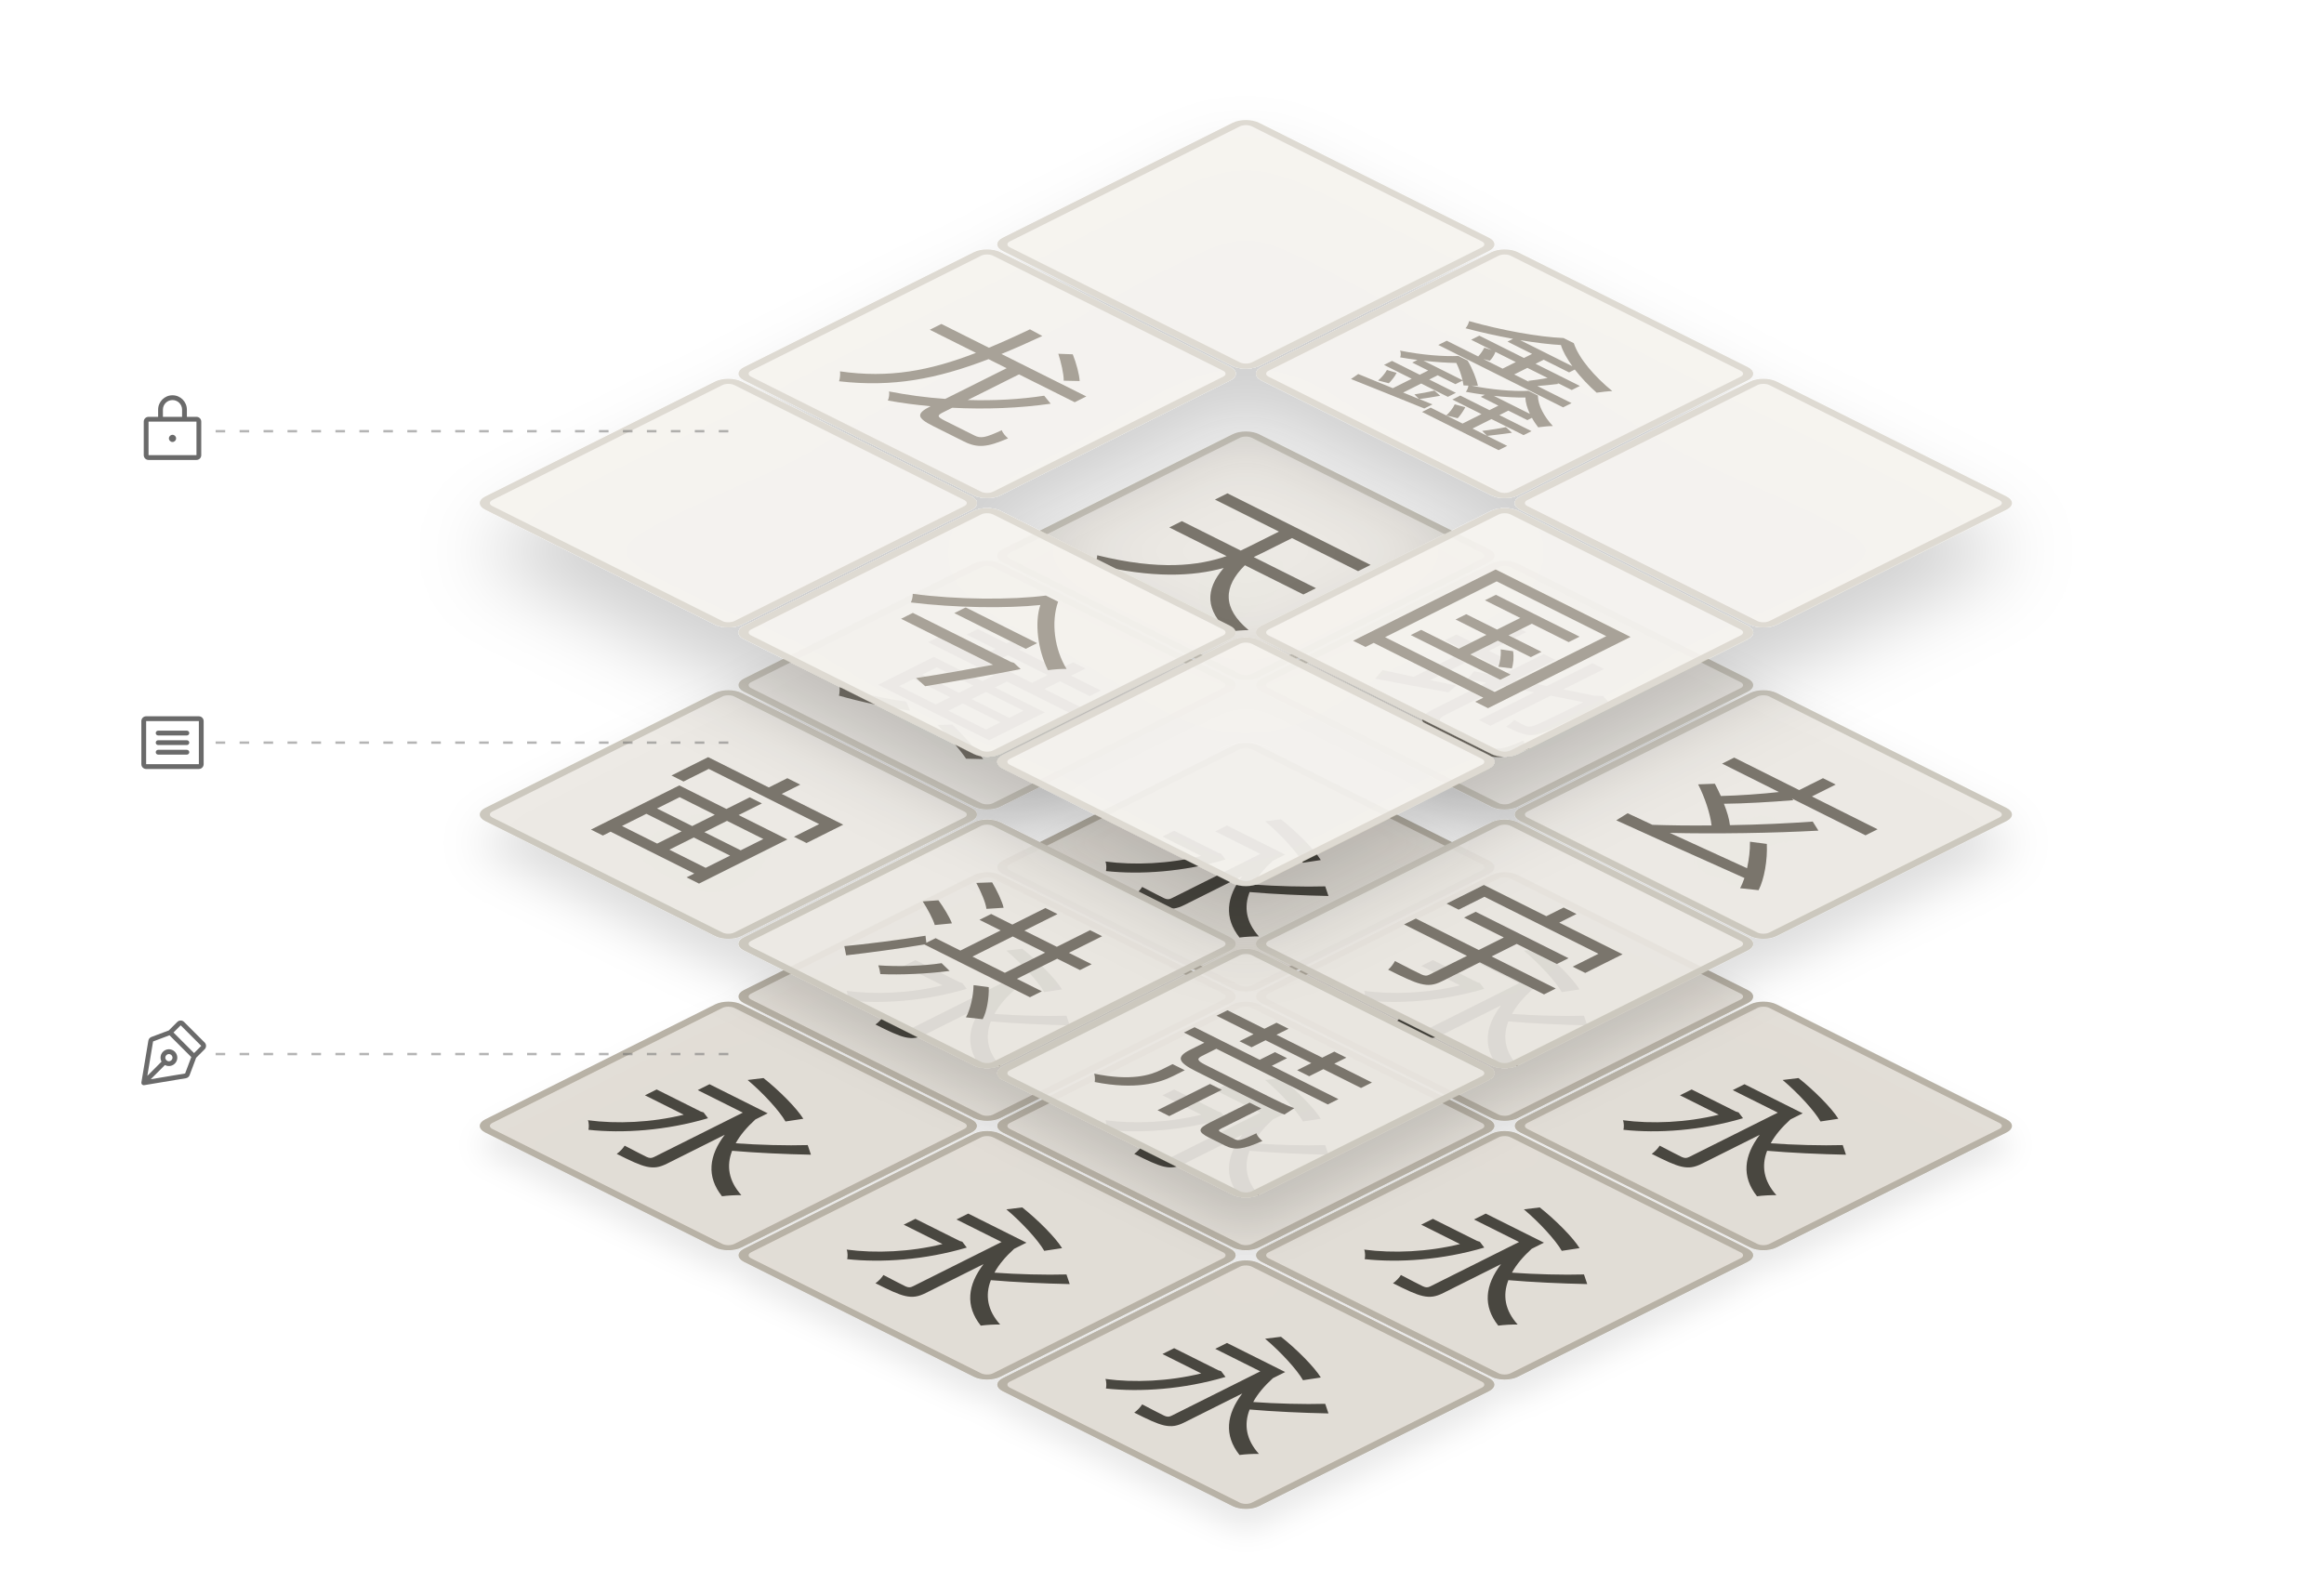
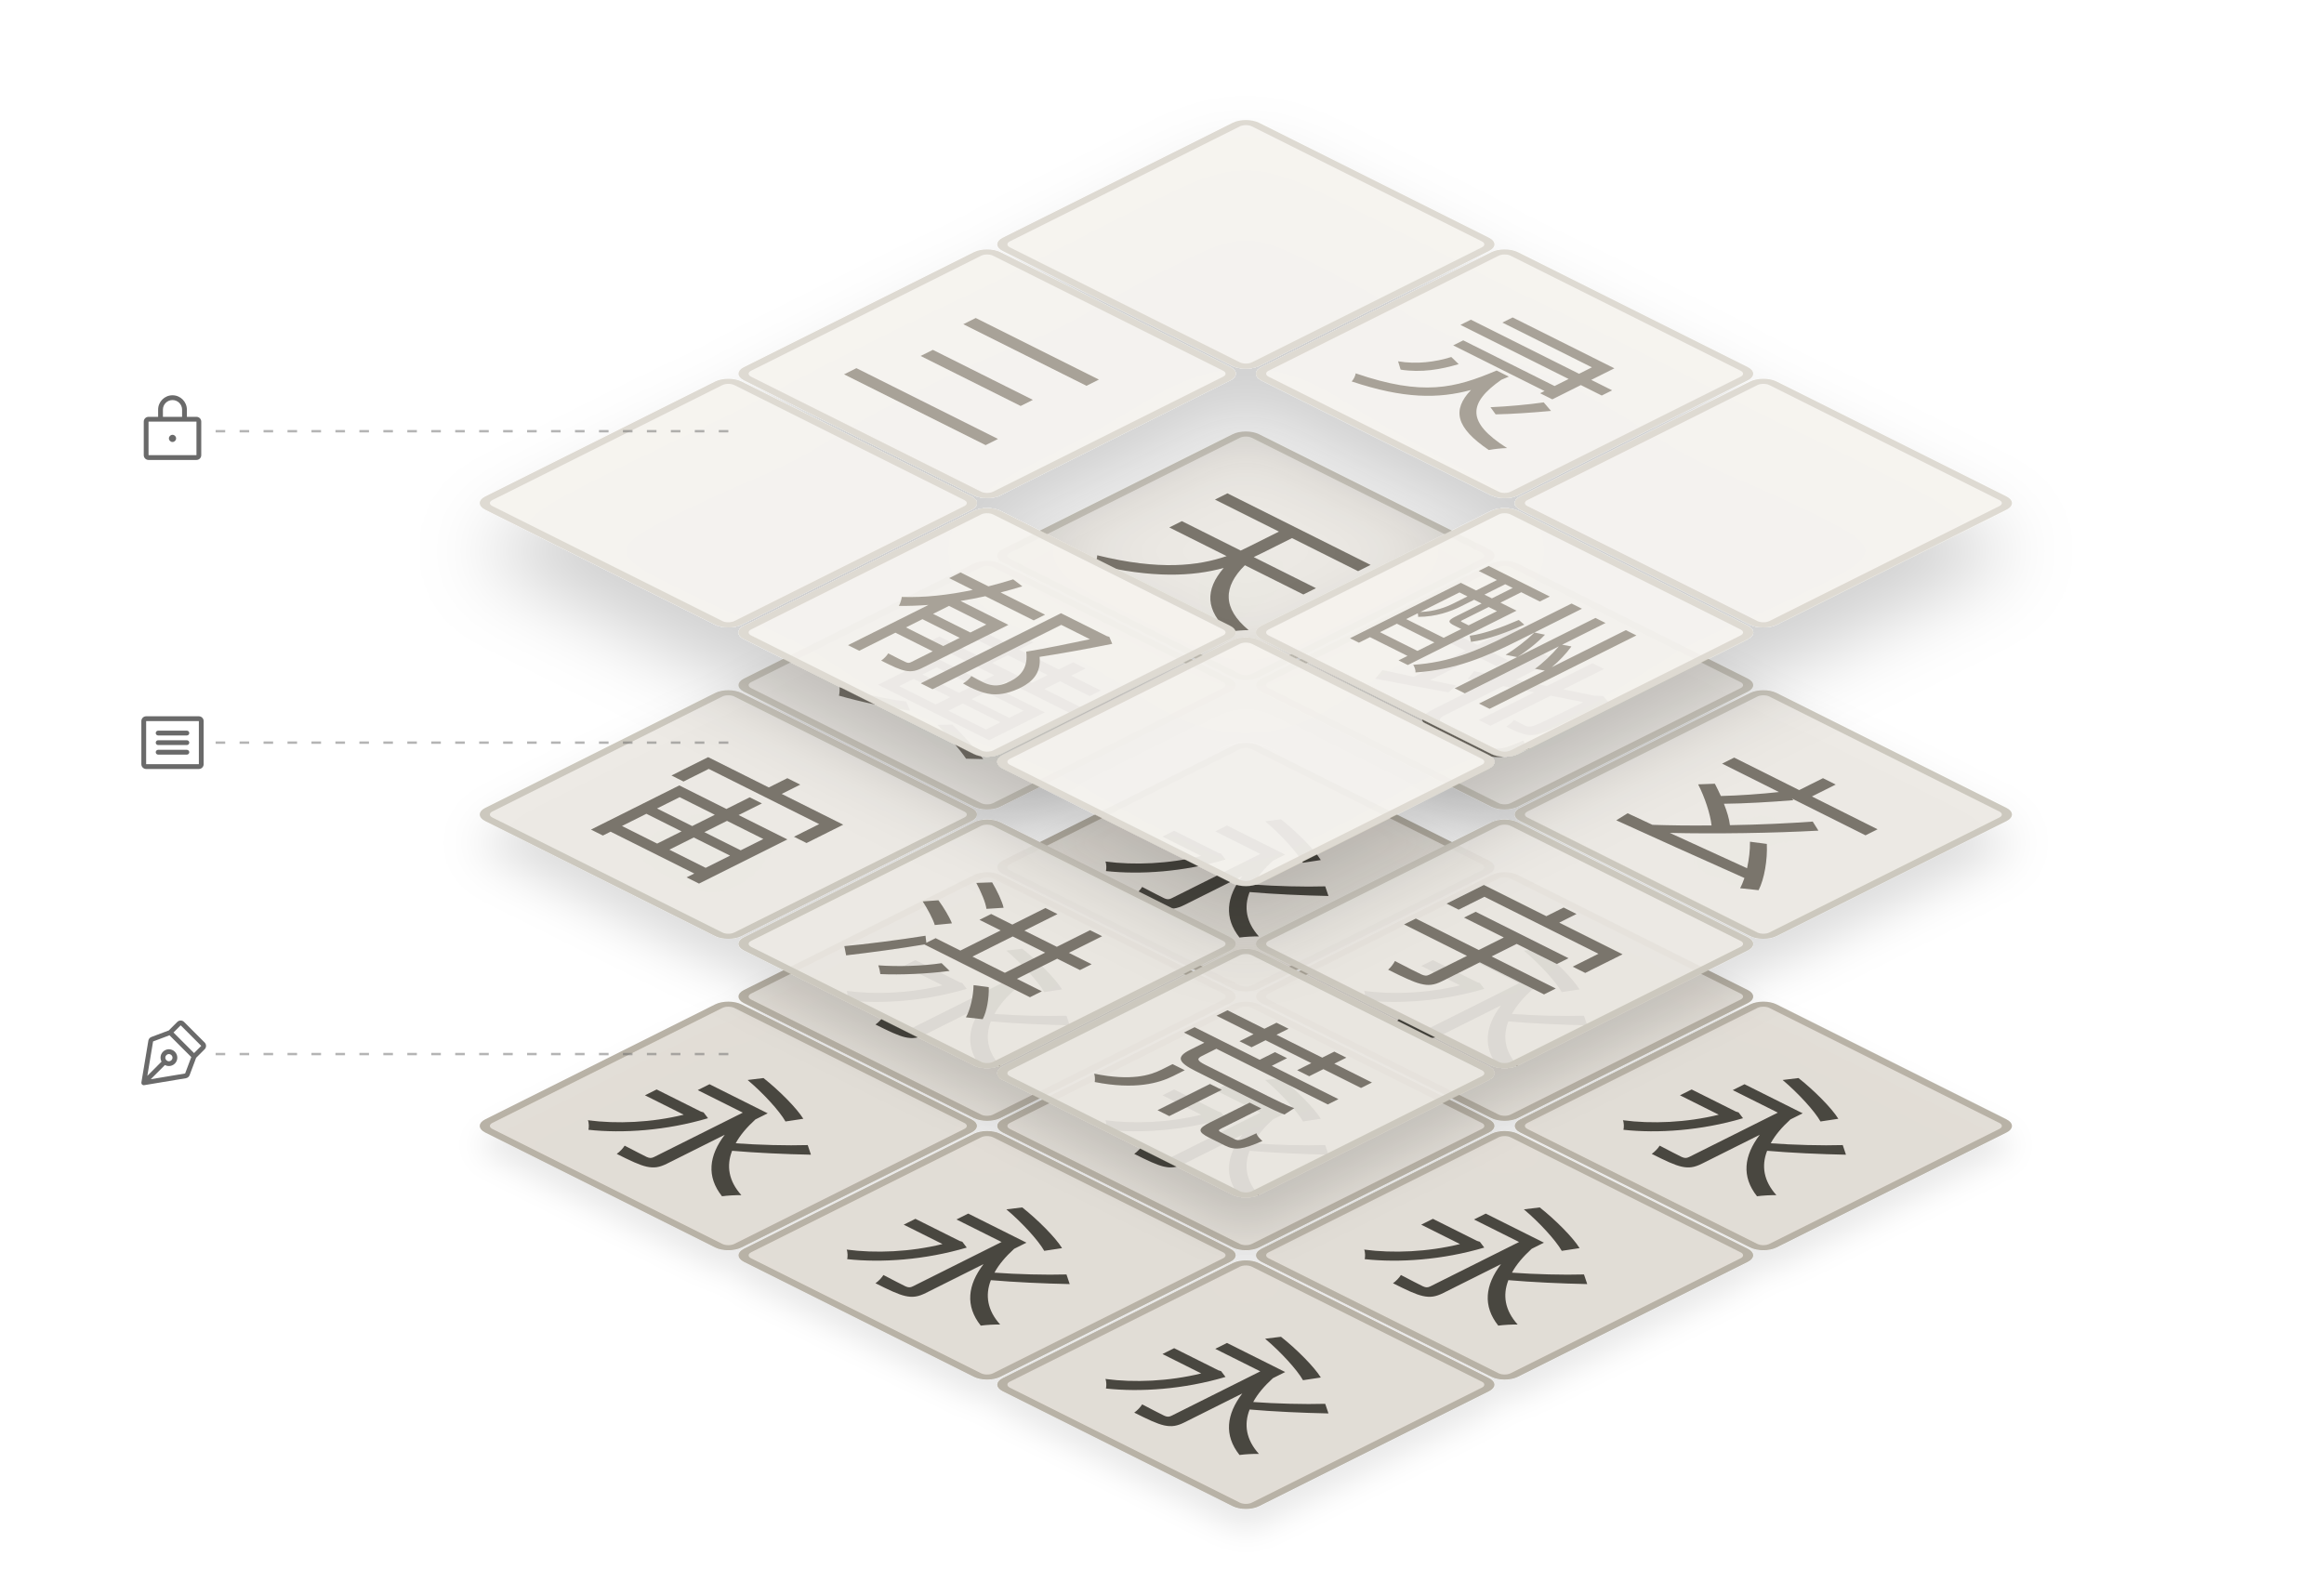
<svg xmlns="http://www.w3.org/2000/svg" viewBox="-35 -80 485 330" role="img" aria-label="NineBoxView Pro 三層九宮格概念圖" class="concept-layers-svg">
  <defs>
    <filter id="shadow-sm" x="-50%" y="-50%" width="200%" height="200%">
      <feDropShadow dx="0" dy="4" stdDeviation="3" flood-color="#000" flood-opacity="0.1" />
    </filter>
    <filter id="shadow-md" x="-50%" y="-50%" width="200%" height="200%">
      <feDropShadow dx="0" dy="6" stdDeviation="5" flood-color="#000" flood-opacity="0.15" />
    </filter>
    <filter id="shadow-lg" x="-50%" y="-50%" width="200%" height="200%">
      <feDropShadow dx="0" dy="10" stdDeviation="8" flood-color="#000" flood-opacity="0.2" />
    </filter>
  </defs>
  <style>
    .cell { stroke-width: 1.5; }
    .cell-edit { fill: rgba(223, 218, 210, 0.88); stroke: #b8b2a6; }
    .cell-reference { fill: rgba(235, 232, 226, 0.90); stroke: #ccc8be; }
    .cell-locked { fill: rgba(245, 243, 239, 0.92); stroke: #dedad2; }
    .glyph { font-size: 34px; text-anchor: middle; dominant-baseline: central; font-family: "Noto Serif TC", "Songti TC", Georgia, serif; }
    .glyph-edit { fill: #4a4640; }
    .glyph-reference { fill: #7a756c; }
    .glyph-locked { fill: #a8a298; }
    .layer-line { stroke: #6a6a6a; stroke-width: 0.5; stroke-dasharray: 2, 3; opacity: 0.5; }
    .layer-icon { fill: #6a6a6a; }
  </style>
  <g id="concept-diagram" transform="translate(225, 75)">
    <g transform="translate(0, 0)" filter="url(#shadow-sm)">
      <g class="layer" transform="matrix(1, 0.5, -1, 0.5, 0, 0)">
        <rect class="cell cell-edit" x="0" y="0" width="52" height="52" rx="2" />
        <rect class="cell cell-edit" x="54" y="0" width="52" height="52" rx="2" />
        <rect class="cell cell-edit" x="108" y="0" width="52" height="52" rx="2" />
        <rect class="cell cell-edit" x="0" y="54" width="52" height="52" rx="2" />
        <rect class="cell cell-edit" x="54" y="54" width="52" height="52" rx="2" />
        <rect class="cell cell-edit" x="108" y="54" width="52" height="52" rx="2" />
        <rect class="cell cell-edit" x="0" y="108" width="52" height="52" rx="2" />
        <rect class="cell cell-edit" x="54" y="108" width="52" height="52" rx="2" />
        <rect class="cell cell-edit" x="108" y="108" width="52" height="52" rx="2" />
        <text class="glyph glyph-edit" x="26" y="26">永</text>
        <text class="glyph glyph-edit" x="80" y="26">永</text>
        <text class="glyph glyph-edit" x="134" y="26">永</text>
        <text class="glyph glyph-edit" x="26" y="80">永</text>
        <text class="glyph glyph-edit" x="80" y="80">永</text>
        <text class="glyph glyph-edit" x="134" y="80">永</text>
        <text class="glyph glyph-edit" x="26" y="134">永</text>
        <text class="glyph glyph-edit" x="80" y="134">永</text>
        <text class="glyph glyph-edit" x="134" y="134">永</text>
      </g>
    </g>
    <g transform="translate(0, -65)" filter="url(#shadow-md)">
      <g class="layer" transform="matrix(1, 0.5, -1, 0.5, 0, 0)">
        <rect class="cell cell-reference" x="0" y="0" width="52" height="52" rx="2" />
        <rect class="cell cell-reference" x="54" y="0" width="52" height="52" rx="2" />
        <rect class="cell cell-reference" x="108" y="0" width="52" height="52" rx="2" />
        <rect class="cell cell-reference" x="0" y="54" width="52" height="52" rx="2" />
        <rect class="cell cell-reference" x="108" y="54" width="52" height="52" rx="2" />
        <rect class="cell cell-reference" x="0" y="108" width="52" height="52" rx="2" />
        <rect class="cell cell-reference" x="54" y="108" width="52" height="52" rx="2" />
        <rect class="cell cell-reference" x="108" y="108" width="52" height="52" rx="2" />
        <text class="glyph glyph-reference" x="26" y="26">天</text>
        <text class="glyph glyph-reference" x="80" y="26">地</text>
        <text class="glyph glyph-reference" x="134" y="26">玄</text>
        <text class="glyph glyph-reference" x="26" y="80">黄</text>
        <text class="glyph glyph-reference" x="134" y="80">宇</text>
        <text class="glyph glyph-reference" x="26" y="134">宙</text>
        <text class="glyph glyph-reference" x="80" y="134">洪</text>
        <text class="glyph glyph-reference" x="134" y="134">荒</text>
      </g>
    </g>
    <g transform="translate(0, -130)" filter="url(#shadow-lg)">
      <g class="layer" transform="matrix(1, 0.5, -1, 0.5, 0, 0)">
        <rect class="cell cell-locked" x="0" y="0" width="52" height="52" rx="2" />
        <rect class="cell cell-locked" x="54" y="0" width="52" height="52" rx="2" />
        <rect class="cell cell-locked" x="108" y="0" width="52" height="52" rx="2" />
        <rect class="cell cell-locked" x="0" y="54" width="52" height="52" rx="2" />
        <rect class="cell cell-locked" x="108" y="54" width="52" height="52" rx="2" />
        <rect class="cell cell-locked" x="0" y="108" width="52" height="52" rx="2" />
        <rect class="cell cell-locked" x="54" y="108" width="52" height="52" rx="2" />
        <rect class="cell cell-locked" x="108" y="108" width="52" height="52" rx="2" />
-         <text class="glyph glyph-locked" x="80" y="26">鑫</text>
-         <text class="glyph glyph-locked" x="26" y="80">龙</text>
-         <text class="glyph glyph-locked" x="134" y="80">国</text>
-         <text class="glyph glyph-locked" x="80" y="134">今</text>
+         <text class="glyph glyph-locked" x="80" y="26">灵</text>
+         <text class="glyph glyph-locked" x="26" y="80">三</text>
+         <text class="glyph glyph-locked" x="134" y="80">酬</text>
+         <text class="glyph glyph-locked" x="80" y="134">郁</text>
      </g>
    </g>
    <g class="labels">
      <line class="layer-line" x1="-215" y1="65" x2="-105" y2="65" />
      <svg class="layer-icon" x="-232" y="57" width="16" height="16" viewBox="0 0 256 256">
        <path d="M240,100.68a15.86,15.86,0,0,0-4.69-11.31L166.63,20.68a16,16,0,0,0-22.63,0L115.57,49.11l-58,21.77A16.06,16.06,0,0,0,47.35,83.23L24.11,222.68A8,8,0,0,0,32,232a8.4,8.4,0,0,0,1.32-.11l139.44-23.24a16,16,0,0,0,12.35-10.17l21.77-58L235.31,112A15.87,15.87,0,0,0,240,100.68Zm-69.87,92.19L55.32,212l47.37-47.37a28,28,0,1,0-11.32-11.32L44,200.7,63.13,85.86,118,65.29,190.7,138ZM104,140a12,12,0,1,1,12,12A12,12,0,0,1,104,140Zm96-15.32L131.31,56l24-24L224,100.68Z" />
      </svg>
      <line class="layer-line" x1="-215" y1="0" x2="-105" y2="0" />
      <svg class="layer-icon" x="-232" y="-8" width="16" height="16" viewBox="0 0 256 256">
        <path d="M216,40H40A16,16,0,0,0,24,56V200a16,16,0,0,0,16,16H216a16,16,0,0,0,16-16V56A16,16,0,0,0,216,40Zm0,160H40V56H216V200ZM184,96a8,8,0,0,1-8,8H80a8,8,0,0,1,0-16h96A8,8,0,0,1,184,96Zm0,32a8,8,0,0,1-8,8H80a8,8,0,0,1,0-16h96A8,8,0,0,1,184,128Zm0,32a8,8,0,0,1-8,8H80a8,8,0,0,1,0-16h96A8,8,0,0,1,184,160Z" />
      </svg>
      <line class="layer-line" x1="-215" y1="-65" x2="-105" y2="-65" />
      <svg class="layer-icon" x="-232" y="-73" width="16" height="16" viewBox="0 0 256 256">
        <path d="M208,80H176V56a48,48,0,0,0-96,0V80H48A16,16,0,0,0,32,96V208a16,16,0,0,0,16,16H208a16,16,0,0,0,16-16V96A16,16,0,0,0,208,80ZM96,56a32,32,0,0,1,64,0V80H96ZM208,208H48V96H208V208Zm-68-56a12,12,0,1,1-12-12A12,12,0,0,1,140,152Z" />
      </svg>
    </g>
  </g>
</svg>
